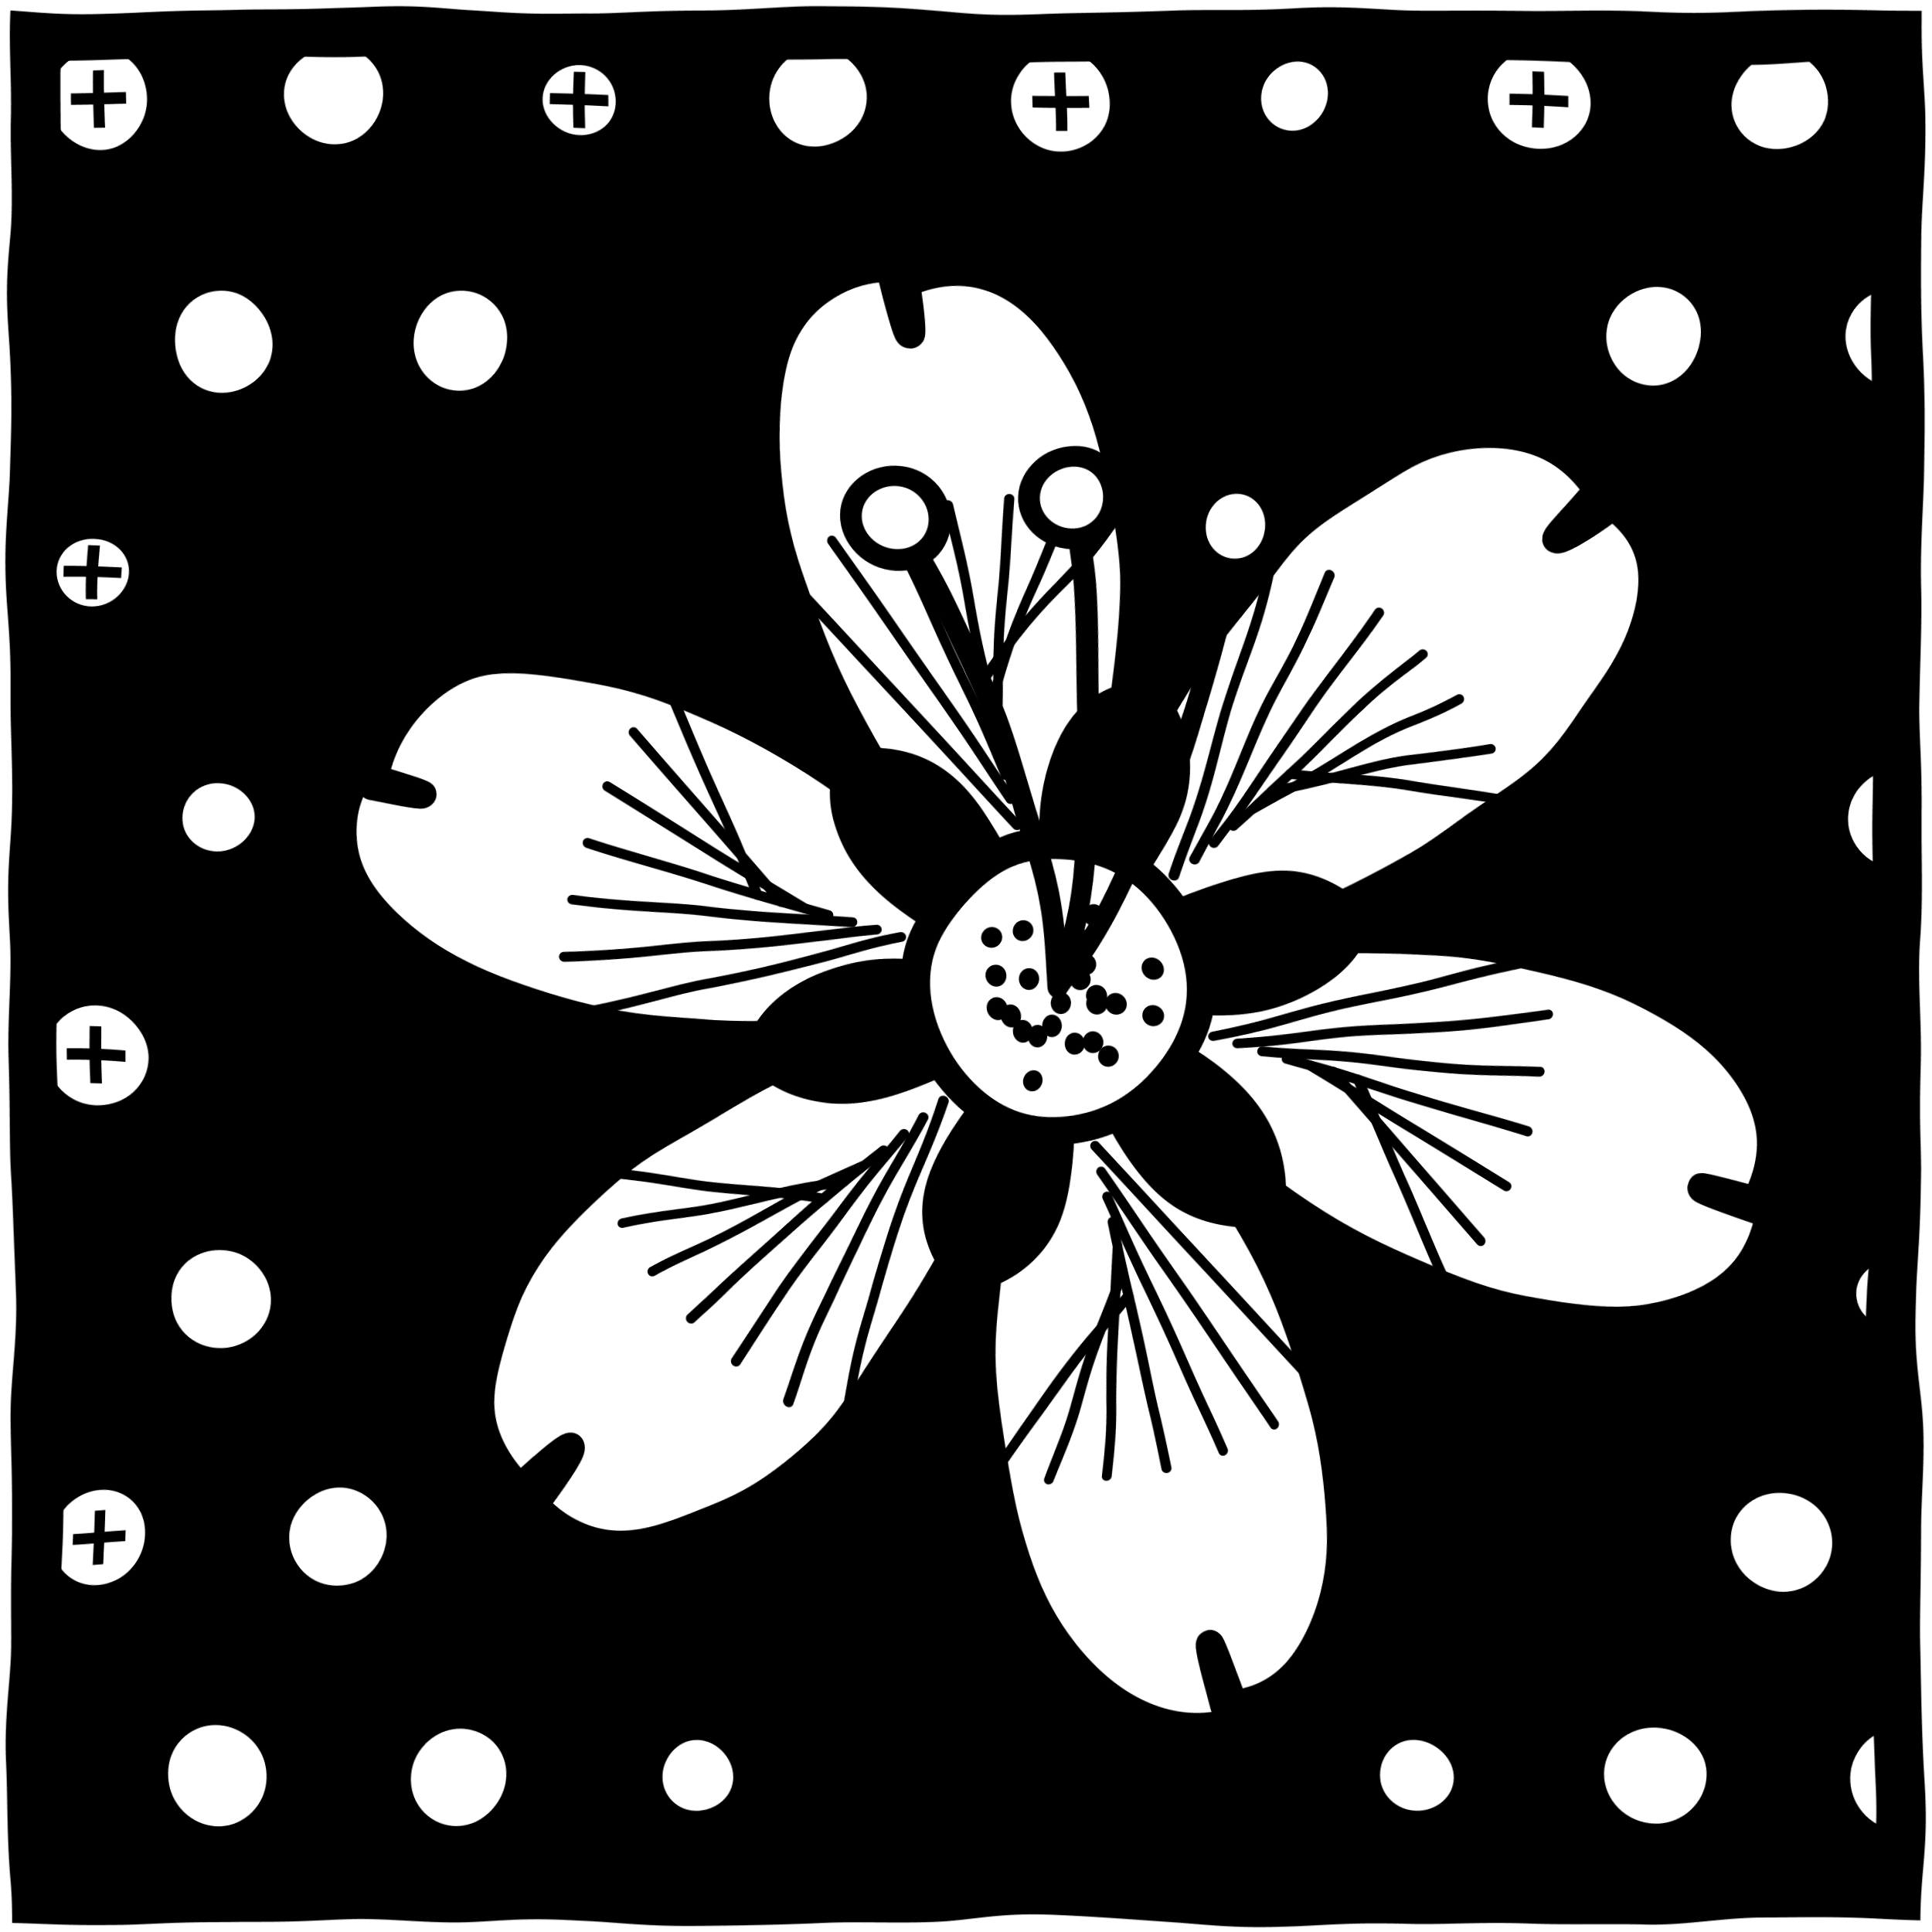
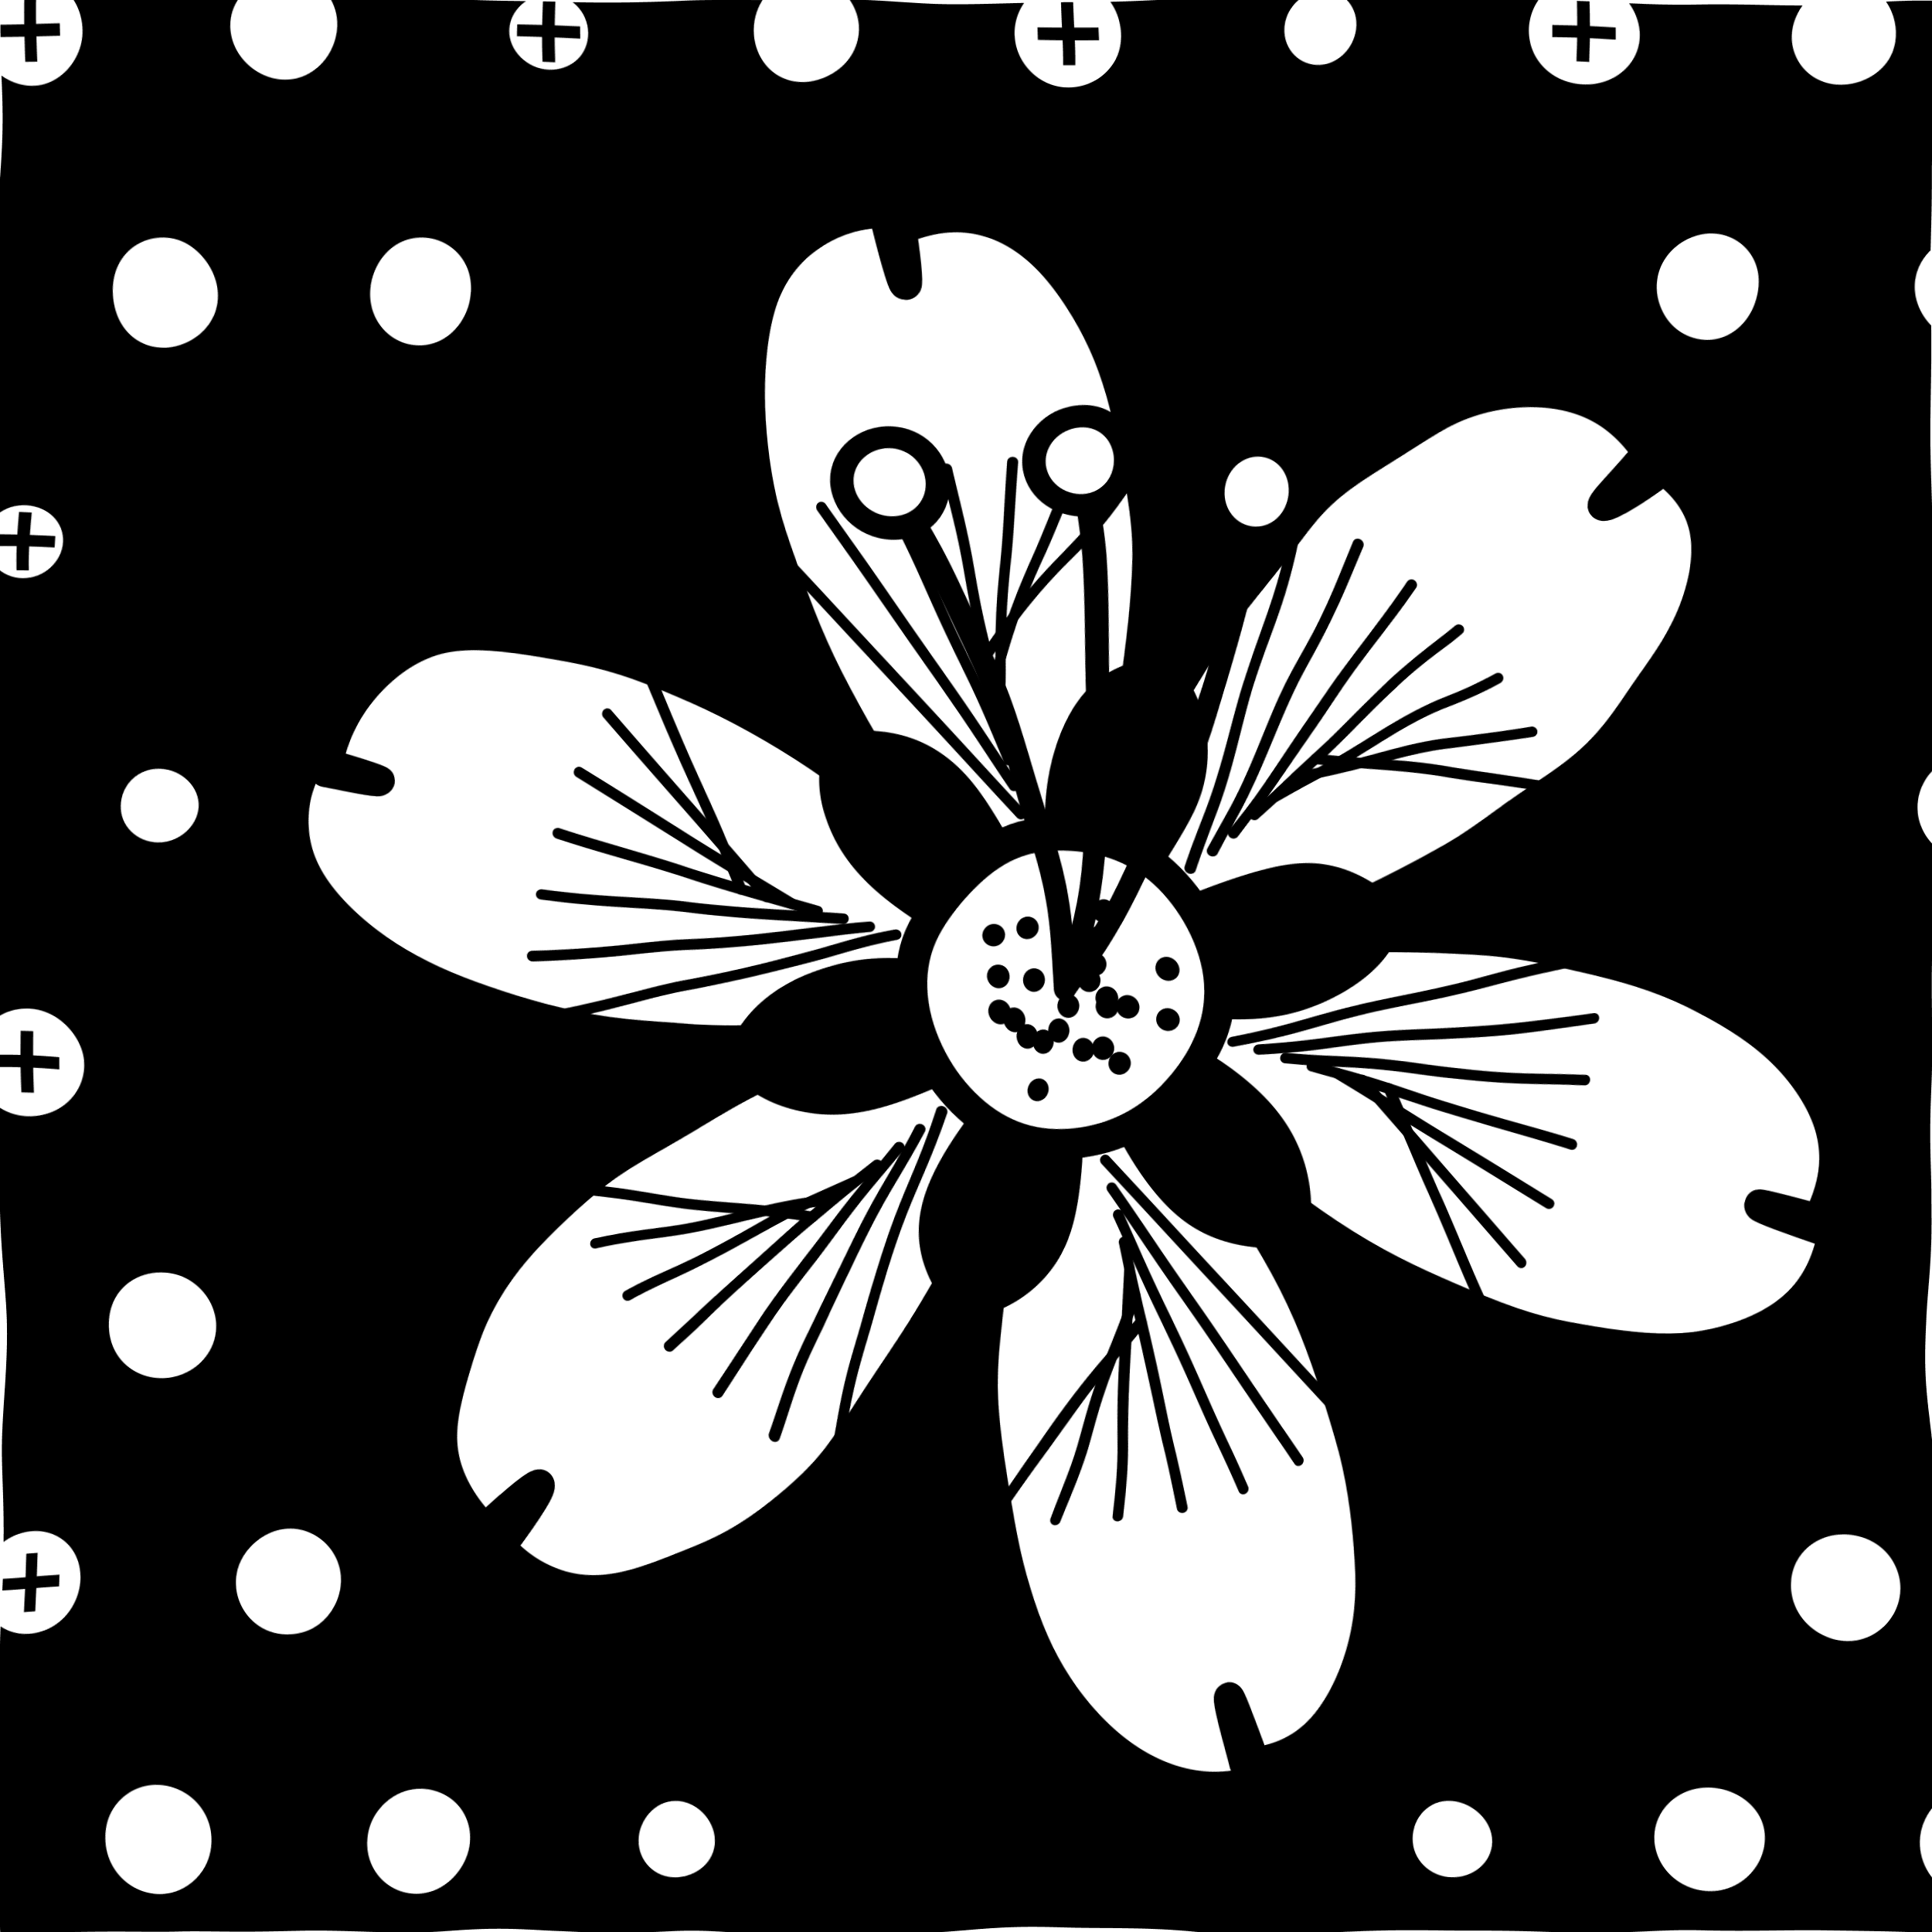
- <svg xmlns="http://www.w3.org/2000/svg" viewBox="0 0 274 274">
+ <svg xmlns="http://www.w3.org/2000/svg" viewBox="10 10 254 254" shape-rendering="geometricPrecision">
  <defs>
    <filter id="w" x="-5%" y="-5%" width="110%" height="110%">
      <feTurbulence type="fractalNoise" baseFrequency="0.03" numOctaves="2" seed="10" />
      <feDisplacementMap in="SourceGraphic" scale="3.2" />
    </filter>
    <clipPath id="c">
      <rect x="7" y="7" width="260" height="260" />
    </clipPath>
  </defs>
  <rect width="274" height="274" fill="#fff" />
  <g filter="url(#w)">
    <g clip-path="url(#c)">
      <rect width="274" height="274" fill="#000" />
      <circle cx="14" cy="14" r="7" fill="#fff" />
      <path d="M10 14 h8 M14 10 v8" stroke="#000" stroke-width="1.6" />
      <circle cx="31" cy="48" r="7" fill="#fff" />
      <circle cx="14" cy="82" r="5" fill="#fff" />
      <path d="M10 82 h8 M14 78 v8" stroke="#000" stroke-width="1.6" />
      <circle cx="31" cy="116" r="5" fill="#fff" />
      <circle cx="14" cy="150" r="7" fill="#fff" />
      <path d="M10 150 h8 M14 146 v8" stroke="#000" stroke-width="1.6" />
      <circle cx="31" cy="184" r="7" fill="#fff" />
      <circle cx="14" cy="218" r="7" fill="#fff" />
      <path d="M10 218 h8 M14 214 v8" stroke="#000" stroke-width="1.6" />
      <circle cx="31" cy="252" r="7" fill="#fff" />
      <circle cx="48" cy="14" r="7" fill="#fff" />
      <circle cx="65" cy="48" r="7" fill="#fff" />
      <circle cx="48" cy="218" r="7" fill="#fff" />
      <circle cx="65" cy="252" r="7" fill="#fff" />
      <circle cx="82" cy="14" r="5" fill="#fff" />
      <path d="M78 14 h8 M82 10 v8" stroke="#000" stroke-width="1.6" />
      <circle cx="99" cy="252" r="5" fill="#fff" />
      <circle cx="116" cy="14" r="7" fill="#fff" />
      <circle cx="150" cy="14" r="7" fill="#fff" />
      <path d="M146 14 h8 M150 10 v8" stroke="#000" stroke-width="1.6" />
      <circle cx="184" cy="14" r="5" fill="#fff" />
      <circle cx="201" cy="252" r="5" fill="#fff" />
      <circle cx="218" cy="14" r="7" fill="#fff" />
      <path d="M214 14 h8 M218 10 v8" stroke="#000" stroke-width="1.6" />
      <circle cx="235" cy="48" r="7" fill="#fff" />
      <circle cx="235" cy="252" r="7" fill="#fff" />
      <circle cx="252" cy="14" r="7" fill="#fff" />
      <circle cx="269" cy="48" r="7" fill="#fff" />
      <circle cx="269" cy="116" r="7" fill="#fff" />
      <circle cx="269" cy="184" r="5" fill="#fff" />
      <circle cx="252" cy="218" r="7" fill="#fff" />
      <circle cx="269" cy="252" r="7" fill="#fff" />
      <path d="M150 140 C 207.0 121.1, 263.0 144.0, 249.4 170.7 Q 232.2 165.4 251.4 172.7 C 245.5 200.5, 186.3 187.7, 150 140 Z" fill="#fff" stroke="#000" stroke-width="4" stroke-linejoin="round" />
      <path d="M171.9 146.8 L219.9 135.8" stroke="#000" stroke-width="1.4" stroke-linecap="round" />
      <path d="M175.3 147.8 L219.9 144.2" stroke="#000" stroke-width="1.4" stroke-linecap="round" />
      <path d="M178.8 148.9 L218.9 152.5" stroke="#000" stroke-width="1.4" stroke-linecap="round" />
      <path d="M182.3 150.0 L216.9 160.7" stroke="#000" stroke-width="1.4" stroke-linecap="round" />
      <path d="M185.8 151.1 L213.9 168.5" stroke="#000" stroke-width="1.4" stroke-linecap="round" />
      <path d="M189.2 152.1 L210.0 176.0" stroke="#000" stroke-width="1.4" stroke-linecap="round" />
      <path d="M192.7 153.2 L205.3 182.9" stroke="#000" stroke-width="1.4" stroke-linecap="round" />
      <path d="M150 140 C 194.8 179.9, 203.0 239.8, 173.1 241.4 Q 169.1 223.9 175.1 243.4 C 145.4 252.9, 126.8 195.3, 150 140 Z" fill="#fff" stroke="#000" stroke-width="4" stroke-linejoin="round" />
      <path d="M155.1 162.3 L188.6 198.4" stroke="#000" stroke-width="1.4" stroke-linecap="round" />
      <path d="M155.9 165.9 L181.3 202.6" stroke="#000" stroke-width="1.4" stroke-linecap="round" />
      <path d="M156.7 169.4 L173.6 205.9" stroke="#000" stroke-width="1.4" stroke-linecap="round" />
      <path d="M157.5 173.0 L165.5 208.3" stroke="#000" stroke-width="1.4" stroke-linecap="round" />
      <path d="M158.3 176.5 L157.2 209.6" stroke="#000" stroke-width="1.4" stroke-linecap="round" />
      <path d="M159.1 180.1 L148.9 210.0" stroke="#000" stroke-width="1.4" stroke-linecap="round" />
      <path d="M159.9 183.6 L140.5 209.3" stroke="#000" stroke-width="1.4" stroke-linecap="round" />
      <path d="M150 140 C 137.9 198.8, 90.1 235.8, 73.7 210.7 Q 86.9 198.4 75.7 212.7 C 49.9 192.5, 90.5 147.6, 150 140 Z" fill="#fff" stroke="#000" stroke-width="4" stroke-linejoin="round" />
      <path d="M133.2 155.5 L118.7 202.6" stroke="#000" stroke-width="1.4" stroke-linecap="round" />
      <path d="M130.5 158.0 L111.4 198.4" stroke="#000" stroke-width="1.4" stroke-linecap="round" />
      <path d="M127.9 160.5 L104.7 193.4" stroke="#000" stroke-width="1.4" stroke-linecap="round" />
      <path d="M125.2 163.0 L98.6 187.6" stroke="#000" stroke-width="1.4" stroke-linecap="round" />
      <path d="M122.5 165.4 L93.3 181.1" stroke="#000" stroke-width="1.4" stroke-linecap="round" />
      <path d="M119.9 167.9 L88.8 174.0" stroke="#000" stroke-width="1.4" stroke-linecap="round" />
      <path d="M117.2 170.4 L85.2 166.4" stroke="#000" stroke-width="1.4" stroke-linecap="round" />
      <path d="M150 140 C 93.0 158.9, 37.0 136.0, 50.6 109.3 Q 67.8 114.6 52.6 111.3 C 54.5 79.5, 113.7 92.3, 150 140 Z" fill="#fff" stroke="#000" stroke-width="4" stroke-linejoin="round" />
      <path d="M128.1 133.2 L80.1 144.2" stroke="#000" stroke-width="1.4" stroke-linecap="round" />
      <path d="M124.7 132.2 L80.1 135.8" stroke="#000" stroke-width="1.4" stroke-linecap="round" />
      <path d="M121.2 131.1 L81.1 127.5" stroke="#000" stroke-width="1.4" stroke-linecap="round" />
      <path d="M117.7 130.0 L83.1 119.3" stroke="#000" stroke-width="1.4" stroke-linecap="round" />
      <path d="M114.2 128.9 L86.1 111.5" stroke="#000" stroke-width="1.4" stroke-linecap="round" />
      <path d="M110.8 127.9 L90.0 104.0" stroke="#000" stroke-width="1.4" stroke-linecap="round" />
      <path d="M107.3 126.8 L94.7 97.1" stroke="#000" stroke-width="1.4" stroke-linecap="round" />
      <path d="M150 140 C 105.2 100.1, 97.0 40.2, 126.9 38.6 Q 130.9 56.1 128.9 40.6 C 154.6 27.1, 173.2 84.7, 150 140 Z" fill="#fff" stroke="#000" stroke-width="4" stroke-linejoin="round" />
      <path d="M144.9 117.7 L111.4 81.6" stroke="#000" stroke-width="1.4" stroke-linecap="round" />
      <path d="M144.1 114.1 L118.7 77.4" stroke="#000" stroke-width="1.4" stroke-linecap="round" />
      <path d="M143.3 110.6 L126.4 74.1" stroke="#000" stroke-width="1.4" stroke-linecap="round" />
      <path d="M142.5 107.0 L134.5 71.7" stroke="#000" stroke-width="1.4" stroke-linecap="round" />
      <path d="M141.7 103.5 L142.8 70.4" stroke="#000" stroke-width="1.4" stroke-linecap="round" />
      <path d="M140.9 99.9 L151.1 70.0" stroke="#000" stroke-width="1.4" stroke-linecap="round" />
      <path d="M140.1 96.4 L159.5 70.7" stroke="#000" stroke-width="1.4" stroke-linecap="round" />
      <path d="M150 140 C 162.1 81.2, 209.9 44.2, 226.3 69.3 Q 213.1 81.6 228.3 71.3 C 250.1 87.5, 209.5 132.4, 150 140 Z" fill="#fff" stroke="#000" stroke-width="4" stroke-linejoin="round" />
      <path d="M166.8 124.5 L181.3 77.4" stroke="#000" stroke-width="1.4" stroke-linecap="round" />
      <path d="M169.5 122.0 L188.6 81.6" stroke="#000" stroke-width="1.4" stroke-linecap="round" />
      <path d="M172.1 119.5 L195.3 86.6" stroke="#000" stroke-width="1.4" stroke-linecap="round" />
      <path d="M174.8 117.0 L201.4 92.4" stroke="#000" stroke-width="1.4" stroke-linecap="round" />
      <path d="M177.5 114.6 L206.7 98.9" stroke="#000" stroke-width="1.4" stroke-linecap="round" />
      <path d="M180.1 112.1 L211.2 106.0" stroke="#000" stroke-width="1.4" stroke-linecap="round" />
      <path d="M182.8 109.6 L214.8 113.6" stroke="#000" stroke-width="1.4" stroke-linecap="round" />
      <path d="M150 140 Q 187.9 152.7 181.3 173.7 Q 159.8 178.8 150 140 Z" fill="#000" />
      <path d="M150 140 Q 157.9 179.2 136.4 183.9 Q 121.3 167.9 150 140 Z" fill="#000" />
      <path d="M150 140 Q 120.0 166.5 105.1 150.2 Q 111.5 129.1 150 140 Z" fill="#000" />
      <path d="M150 140 Q 112.1 127.3 118.7 106.3 Q 140.2 101.2 150 140 Z" fill="#000" />
      <path d="M150 140 Q 142.1 100.8 163.6 96.1 Q 178.7 112.1 150 140 Z" fill="#000" />
      <path d="M150 140 Q 180.0 113.5 194.9 129.8 Q 188.5 150.9 150 140 Z" fill="#000" />
      <circle cx="150" cy="140" r="20" fill="#fff" stroke="#000" stroke-width="4" />
      <circle cx="142.8" cy="143.5" r="1.5" fill="#000" />
      <circle cx="152.2" cy="147.8" r="1.5" fill="#000" />
      <circle cx="155.1" cy="129.8" r="1.5" fill="#000" />
      <circle cx="154.9" cy="147.7" r="1.5" fill="#000" />
      <circle cx="146.6" cy="146.4" r="1.5" fill="#000" />
      <circle cx="153.3" cy="139.0" r="1.5" fill="#000" />
      <circle cx="163.4" cy="143.9" r="1.5" fill="#000" />
      <circle cx="140.4" cy="132.7" r="1.5" fill="#000" />
      <circle cx="148.9" cy="145.2" r="1.5" fill="#000" />
      <circle cx="140.9" cy="142.5" r="1.5" fill="#000" />
      <circle cx="144.9" cy="131.8" r="1.5" fill="#000" />
      <circle cx="150.2" cy="138.1" r="1.5" fill="#000" />
      <circle cx="163.5" cy="137.4" r="1.5" fill="#000" />
      <circle cx="158.3" cy="142.4" r="1.5" fill="#000" />
      <circle cx="150.0" cy="140.0" r="1.5" fill="#000" />
      <circle cx="145.7" cy="152.5" r="1.5" fill="#000" />
      <circle cx="154.1" cy="136.9" r="1.5" fill="#000" />
      <circle cx="145.8" cy="138.7" r="1.5" fill="#000" />
      <circle cx="155.6" cy="142.4" r="1.5" fill="#000" />
      <circle cx="154.6" cy="133.2" r="1.5" fill="#000" />
      <circle cx="150.4" cy="142.2" r="1.5" fill="#000" />
      <circle cx="155.6" cy="141.3" r="1.5" fill="#000" />
      <circle cx="152.9" cy="133.7" r="1.5" fill="#000" />
      <circle cx="141.0" cy="138.1" r="1.5" fill="#000" />
      <circle cx="157.1" cy="149.7" r="1.5" fill="#000" />
      <circle cx="144.4" cy="145.6" r="1.5" fill="#000" />
      <path d="M150 140 Q 149.1 110.0 127.4 73.8" fill="none" stroke="#000" stroke-width="3" />
      <circle cx="127.4" cy="73.8" r="6" fill="#fff" stroke="#000" stroke-width="3" />
      <path d="M150 140 Q 159.5 111.5 151.5 70.0" fill="none" stroke="#000" stroke-width="3" />
      <circle cx="151.5" cy="70.0" r="6" fill="#fff" stroke="#000" stroke-width="3" />
      <path d="M150 140 Q 168.6 116.5 175.4 74.8" fill="none" stroke="#000" stroke-width="3" />
      <circle cx="175.4" cy="74.8" r="6" fill="#fff" stroke="#000" stroke-width="3" />
    </g>
    <rect x="5" y="5" width="264" height="264" fill="none" stroke="#000" stroke-width="7" />
  </g>
</svg>
